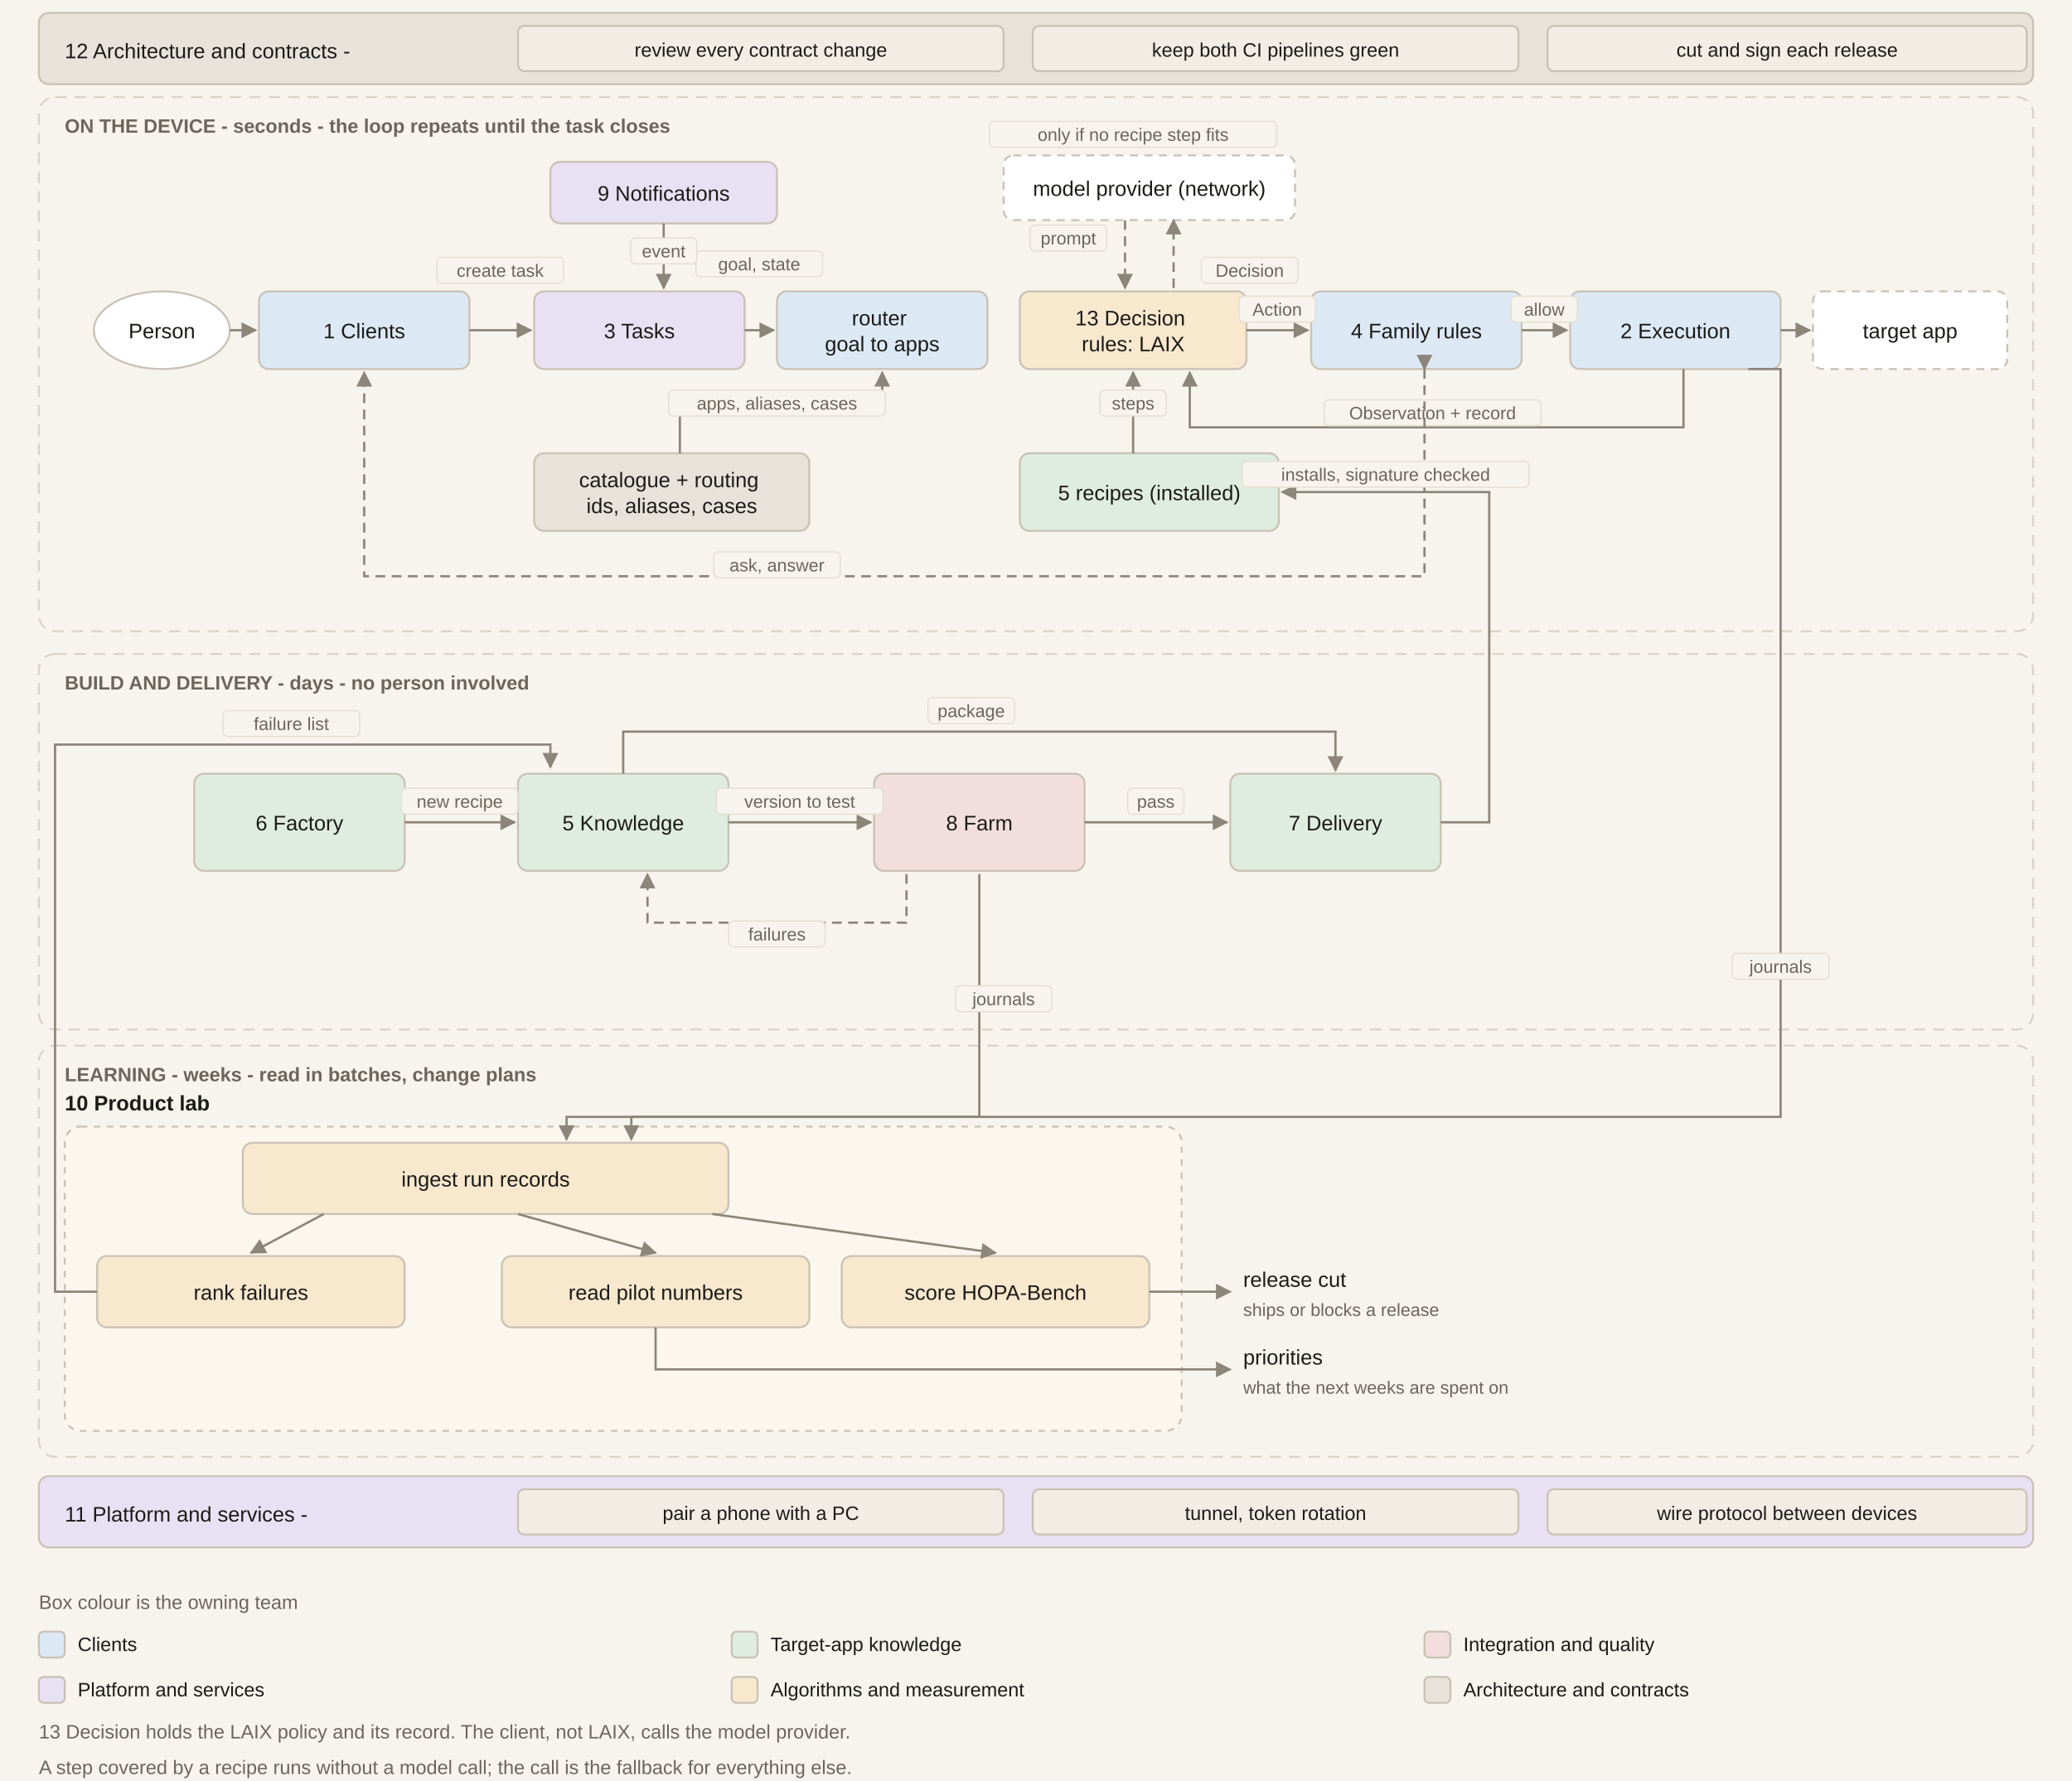
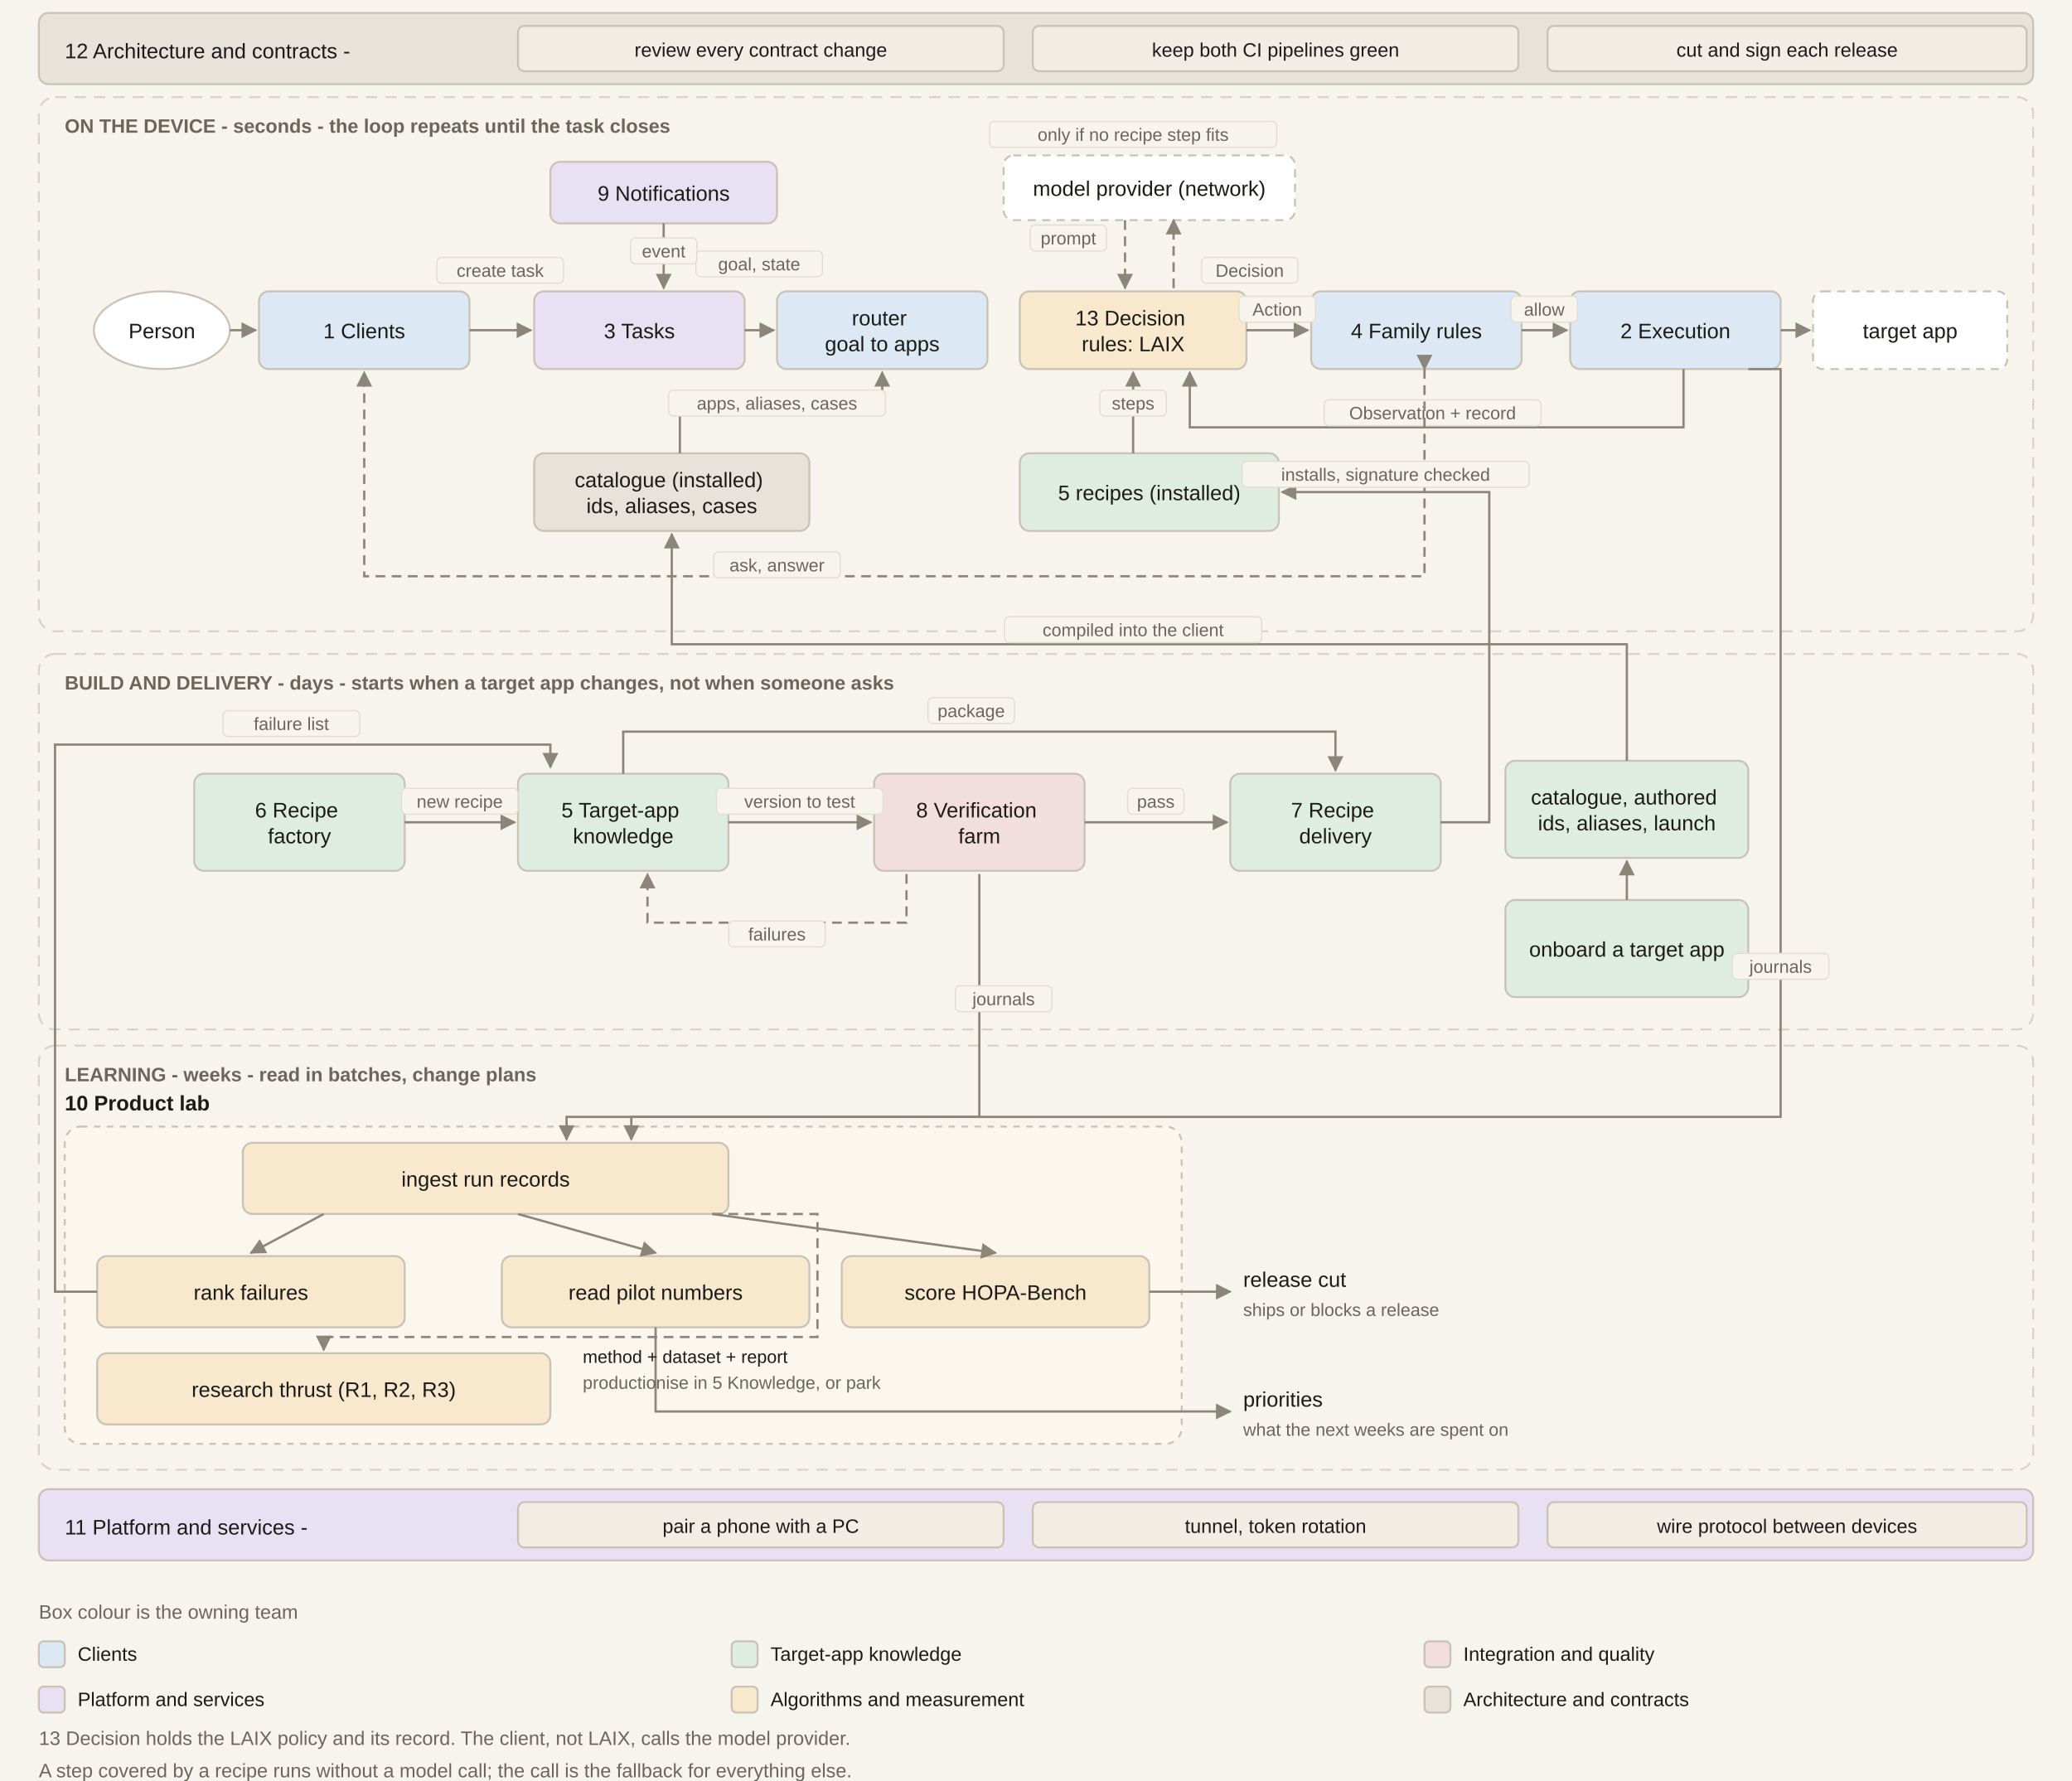
<svg xmlns="http://www.w3.org/2000/svg" width="1280" height="1100" viewBox="0 0 1280 1100" font-family="Segoe UI, Arial, sans-serif">
  <defs>
    <marker id="head" viewBox="0 0 10 10" refX="9" refY="5" markerWidth="7" markerHeight="7" orient="auto-start-reverse">
      <path d="M0,0 L10,5 L0,10 z" fill="#8C8579" />
    </marker>
    <marker id="tail" viewBox="0 0 10 10" refX="1" refY="5" markerWidth="7" markerHeight="7" orient="auto-start-reverse">
      <path d="M10,0 L0,5 L10,10 z" fill="#8C8579" />
    </marker>
  </defs>
  <rect x="0" y="0" width="1280" height="1100" rx="0" fill="#F7F4EE" stroke="none" stroke-width="1.2" />
  <rect x="24" y="8" width="1232" height="44" rx="6" fill="#E7E3DA" stroke="#C9C2B5" stroke-width="1.2" />
  <text x="40" y="36" font-size="13" fill="#1C1B18" font-weight="400" text-anchor="start">
    <tspan x="40" dy="0">12 Architecture and contracts -</tspan>
  </text>
  <rect x="320" y="16" width="300" height="28" rx="4" fill="#F1EDE4" stroke="#C9C2B5" stroke-width="1.2" />
  <text x="470" y="35" font-size="12" fill="#1C1B18" font-weight="400" text-anchor="middle">
    <tspan x="470" dy="0">review every contract change</tspan>
  </text>
  <rect x="638" y="16" width="300" height="28" rx="4" fill="#F1EDE4" stroke="#C9C2B5" stroke-width="1.2" />
  <text x="788" y="35" font-size="12" fill="#1C1B18" font-weight="400" text-anchor="middle">
    <tspan x="788" dy="0">keep both CI pipelines green</tspan>
  </text>
  <rect x="956" y="16" width="296" height="28" rx="4" fill="#F1EDE4" stroke="#C9C2B5" stroke-width="1.2" />
  <text x="1104" y="35" font-size="12" fill="#1C1B18" font-weight="400" text-anchor="middle">
    <tspan x="1104" dy="0">cut and sign each release</tspan>
  </text>
  <rect x="24" y="60" width="1232" height="330" rx="10" fill="none" stroke="#D9D3C7" stroke-width="1.2" stroke-dasharray="7 5" />
  <text x="40" y="82" font-size="12" fill="#6B665C" font-weight="600" text-anchor="start">
    <tspan x="40" dy="0">ON THE DEVICE - seconds - the loop repeats until the task closes</tspan>
  </text>
  <ellipse cx="100" cy="204" rx="42" ry="24" fill="#FFFFFF" stroke="#C9C2B5" stroke-width="1.2" />
  <text x="100" y="209" font-size="13" fill="#1C1B18" font-weight="400" text-anchor="middle">
    <tspan x="100" dy="0">Person</tspan>
  </text>
  <rect x="160" y="180" width="130" height="48" rx="6" fill="#DCE9F5" stroke="#C9C2B5" stroke-width="1.2" />
  <text x="225" y="209" font-size="13" fill="#1C1B18" font-weight="400" text-anchor="middle">
    <tspan x="225" dy="0">1 Clients</tspan>
  </text>
  <rect x="330" y="180" width="130" height="48" rx="6" fill="#E8E1F4" stroke="#C9C2B5" stroke-width="1.2" />
  <text x="395" y="209" font-size="13" fill="#1C1B18" font-weight="400" text-anchor="middle">
    <tspan x="395" dy="0">3 Tasks</tspan>
  </text>
  <rect x="480" y="180" width="130" height="48" rx="6" fill="#DCE9F5" stroke="#C9C2B5" stroke-width="1.2" />
  <text x="545" y="201" font-size="13" fill="#1C1B18" font-weight="400" text-anchor="middle">
    <tspan x="545" dy="0">router</tspan>
    <tspan x="545" dy="16">goal to apps</tspan>
  </text>
  <rect x="630" y="180" width="140" height="48" rx="6" fill="#F7E8CE" stroke="#C9C2B5" stroke-width="1.2" />
  <text x="700" y="201" font-size="13" fill="#1C1B18" font-weight="400" text-anchor="middle">
    <tspan x="700" dy="0">13 Decision</tspan>
    <tspan x="700" dy="16">rules: LAIX</tspan>
  </text>
  <rect x="810" y="180" width="130" height="48" rx="6" fill="#DCE9F5" stroke="#C9C2B5" stroke-width="1.2" />
  <text x="875" y="209" font-size="13" fill="#1C1B18" font-weight="400" text-anchor="middle">
    <tspan x="875" dy="0">4 Family rules</tspan>
  </text>
  <rect x="970" y="180" width="130" height="48" rx="6" fill="#DCE9F5" stroke="#C9C2B5" stroke-width="1.2" />
  <text x="1035" y="209" font-size="13" fill="#1C1B18" font-weight="400" text-anchor="middle">
    <tspan x="1035" dy="0">2 Execution</tspan>
  </text>
  <rect x="1120" y="180" width="120" height="48" rx="6" fill="#FFFFFF" stroke="#C9C2B5" stroke-width="1.2" stroke-dasharray="5 4" />
  <text x="1180" y="209" font-size="13" fill="#1C1B18" font-weight="400" text-anchor="middle">
    <tspan x="1180" dy="0">target app</tspan>
  </text>
  <rect x="340" y="100" width="140" height="38" rx="6" fill="#E8E1F4" stroke="#C9C2B5" stroke-width="1.2" />
  <text x="410" y="124" font-size="13" fill="#1C1B18" font-weight="400" text-anchor="middle">
    <tspan x="410" dy="0">9 Notifications</tspan>
  </text>
  <rect x="620" y="96" width="180" height="40" rx="6" fill="#FFFFFF" stroke="#C9C2B5" stroke-width="1.2" stroke-dasharray="5 4" />
  <text x="710" y="121" font-size="13" fill="#1C1B18" font-weight="400" text-anchor="middle">
    <tspan x="710" dy="0">model provider (network)</tspan>
  </text>
  <rect x="330" y="280" width="170" height="48" rx="6" fill="#E7E3DA" stroke="#C9C2B5" stroke-width="1.2" />
  <text x="415" y="301" font-size="13" fill="#1C1B18" font-weight="400" text-anchor="middle">
-     <tspan x="415" dy="0">catalogue + routing</tspan>
+     <tspan x="415" dy="0">catalogue (installed)</tspan>
    <tspan x="415" dy="16">ids, aliases, cases</tspan>
  </text>
  <rect x="630" y="280" width="160" height="48" rx="6" fill="#DFEDE1" stroke="#C9C2B5" stroke-width="1.2" />
  <text x="710" y="309" font-size="13" fill="#1C1B18" font-weight="400" text-anchor="middle">
    <tspan x="710" dy="0">5 recipes (installed)</tspan>
  </text>
  <path d="M142,204 L158,204" fill="none" stroke="#8C8579" stroke-width="1.4" marker-end="url(#head)" />
  <path d="M290,204 L328,204" fill="none" stroke="#8C8579" stroke-width="1.4" marker-end="url(#head)" />
  <g>
    <rect x="269.9" y="159" width="78.2" height="16" rx="3" fill="#F7F4EE" stroke="#E4DED2" stroke-width="0.8" />
    <text x="309" y="171" font-size="11" fill="#6B665C" font-weight="400" text-anchor="middle">
      <tspan x="309" dy="0">create task</tspan>
    </text>
  </g>
  <path d="M460,204 L478,204" fill="none" stroke="#8C8579" stroke-width="1.4" marker-end="url(#head)" />
  <g>
    <rect x="429.9" y="155" width="78.2" height="16" rx="3" fill="#F7F4EE" stroke="#E4DED2" stroke-width="0.8" />
    <text x="469" y="167" font-size="11" fill="#6B665C" font-weight="400" text-anchor="middle">
      <tspan x="469" dy="0">goal, state</tspan>
    </text>
  </g>
  <path d="M770,204 L808,204" fill="none" stroke="#8C8579" stroke-width="1.4" marker-end="url(#head)" />
  <g>
    <rect x="765.4" y="183" width="47.2" height="16" rx="3" fill="#F7F4EE" stroke="#E4DED2" stroke-width="0.8" />
    <text x="789" y="195" font-size="11" fill="#6B665C" font-weight="400" text-anchor="middle">
      <tspan x="789" dy="0">Action</tspan>
    </text>
  </g>
  <path d="M940,204 L968,204" fill="none" stroke="#8C8579" stroke-width="1.4" marker-end="url(#head)" />
  <g>
    <rect x="933.5" y="183" width="41.0" height="16" rx="3" fill="#F7F4EE" stroke="#E4DED2" stroke-width="0.8" />
    <text x="954" y="195" font-size="11" fill="#6B665C" font-weight="400" text-anchor="middle">
      <tspan x="954" dy="0">allow</tspan>
    </text>
  </g>
  <path d="M1100,204 L1118,204" fill="none" stroke="#8C8579" stroke-width="1.4" marker-end="url(#head)" />
  <path d="M410,138 L410,178" fill="none" stroke="#8C8579" stroke-width="1.4" marker-end="url(#head)" />
  <g>
    <rect x="389.5" y="147" width="41.0" height="16" rx="3" fill="#F7F4EE" stroke="#E4DED2" stroke-width="0.8" />
    <text x="410" y="159" font-size="11" fill="#6B665C" font-weight="400" text-anchor="middle">
      <tspan x="410" dy="0">event</tspan>
    </text>
  </g>
  <path d="M695,136 L695,178" fill="none" stroke="#8C8579" stroke-width="1.4" stroke-dasharray="6 4" marker-end="url(#head)" />
  <path d="M725,178 L725,136" fill="none" stroke="#8C8579" stroke-width="1.4" stroke-dasharray="6 4" marker-end="url(#head)" />
  <g>
    <rect x="636.4" y="139" width="47.2" height="16" rx="3" fill="#F7F4EE" stroke="#E4DED2" stroke-width="0.8" />
    <text x="660" y="151" font-size="11" fill="#6B665C" font-weight="400" text-anchor="middle">
      <tspan x="660" dy="0">prompt</tspan>
    </text>
  </g>
  <g>
    <rect x="742.2" y="159" width="59.6" height="16" rx="3" fill="#F7F4EE" stroke="#E4DED2" stroke-width="0.8" />
    <text x="772" y="171" font-size="11" fill="#6B665C" font-weight="400" text-anchor="middle">
      <tspan x="772" dy="0">Decision</tspan>
    </text>
  </g>
  <g>
    <rect x="611.3" y="75" width="177.4" height="16" rx="3" fill="#F7F4EE" stroke="#E4DED2" stroke-width="0.8" />
    <text x="700" y="87" font-size="11" fill="#6B665C" font-weight="400" text-anchor="middle">
      <tspan x="700" dy="0">only if no recipe step fits</tspan>
    </text>
  </g>
  <path d="M420,280 L420,246 L545,246 L545,230" fill="none" stroke="#8C8579" stroke-width="1.4" marker-end="url(#head)" />
  <g>
    <rect x="413.0" y="241" width="134.0" height="16" rx="3" fill="#F7F4EE" stroke="#E4DED2" stroke-width="0.8" />
    <text x="480" y="253" font-size="11" fill="#6B665C" font-weight="400" text-anchor="middle">
      <tspan x="480" dy="0">apps, aliases, cases</tspan>
    </text>
  </g>
  <path d="M700,280 L700,230" fill="none" stroke="#8C8579" stroke-width="1.4" marker-end="url(#head)" />
  <g>
    <rect x="679.5" y="241" width="41.0" height="16" rx="3" fill="#F7F4EE" stroke="#E4DED2" stroke-width="0.8" />
    <text x="700" y="253" font-size="11" fill="#6B665C" font-weight="400" text-anchor="middle">
      <tspan x="700" dy="0">steps</tspan>
    </text>
  </g>
  <path d="M1040,228 L1040,264 L735,264 L735,230" fill="none" stroke="#8C8579" stroke-width="1.4" marker-end="url(#head)" />
  <g>
    <rect x="818.0" y="247" width="134.0" height="16" rx="3" fill="#F7F4EE" stroke="#E4DED2" stroke-width="0.8" />
    <text x="885" y="259" font-size="11" fill="#6B665C" font-weight="400" text-anchor="middle">
      <tspan x="885" dy="0">Observation + record</tspan>
    </text>
  </g>
  <path d="M880,228 L880,356 L225,356 L225,230" fill="none" stroke="#8C8579" stroke-width="1.4" stroke-dasharray="6 4" marker-end="url(#head)" marker-start="url(#tail)" />
  <g>
    <rect x="440.9" y="341" width="78.2" height="16" rx="3" fill="#F7F4EE" stroke="#E4DED2" stroke-width="0.8" />
    <text x="480" y="353" font-size="11" fill="#6B665C" font-weight="400" text-anchor="middle">
      <tspan x="480" dy="0">ask, answer</tspan>
    </text>
  </g>
  <rect x="24" y="404" width="1232" height="232" rx="10" fill="none" stroke="#D9D3C7" stroke-width="1.2" stroke-dasharray="7 5" />
  <text x="40" y="426" font-size="12" fill="#6B665C" font-weight="600" text-anchor="start">
-     <tspan x="40" dy="0">BUILD AND DELIVERY - days - no person involved</tspan>
+     <tspan x="40" dy="0">BUILD AND DELIVERY - days - starts when a target app changes, not when someone asks</tspan>
  </text>
  <rect x="120" y="478" width="130" height="60" rx="6" fill="#DFEDE1" stroke="#C9C2B5" stroke-width="1.2" />
-   <text x="185" y="513" font-size="13" fill="#1C1B18" font-weight="400" text-anchor="middle">
-     <tspan x="185" dy="0">6 Factory</tspan>
+   <text x="185" y="505" font-size="13" fill="#1C1B18" font-weight="400" text-anchor="middle">
+     <tspan x="185" dy="0">6 Recipe</tspan>
+     <tspan x="185" dy="16">factory</tspan>
  </text>
  <rect x="320" y="478" width="130" height="60" rx="6" fill="#DFEDE1" stroke="#C9C2B5" stroke-width="1.2" />
-   <text x="385" y="513" font-size="13" fill="#1C1B18" font-weight="400" text-anchor="middle">
-     <tspan x="385" dy="0">5 Knowledge</tspan>
+   <text x="385" y="505" font-size="13" fill="#1C1B18" font-weight="400" text-anchor="middle">
+     <tspan x="385" dy="0">5 Target-app</tspan>
+     <tspan x="385" dy="16">knowledge</tspan>
  </text>
  <rect x="540" y="478" width="130" height="60" rx="6" fill="#F3DEDE" stroke="#C9C2B5" stroke-width="1.2" />
-   <text x="605" y="513" font-size="13" fill="#1C1B18" font-weight="400" text-anchor="middle">
-     <tspan x="605" dy="0">8 Farm</tspan>
+   <text x="605" y="505" font-size="13" fill="#1C1B18" font-weight="400" text-anchor="middle">
+     <tspan x="605" dy="0">8 Verification</tspan>
+     <tspan x="605" dy="16">farm</tspan>
  </text>
  <rect x="760" y="478" width="130" height="60" rx="6" fill="#DFEDE1" stroke="#C9C2B5" stroke-width="1.2" />
-   <text x="825" y="513" font-size="13" fill="#1C1B18" font-weight="400" text-anchor="middle">
-     <tspan x="825" dy="0">7 Delivery</tspan>
+   <text x="825" y="505" font-size="13" fill="#1C1B18" font-weight="400" text-anchor="middle">
+     <tspan x="825" dy="0">7 Recipe</tspan>
+     <tspan x="825" dy="16">delivery</tspan>
  </text>
  <path d="M250,508 L318,508" fill="none" stroke="#8C8579" stroke-width="1.4" marker-end="url(#head)" />
  <g>
    <rect x="248.0" y="487" width="72.0" height="16" rx="3" fill="#F7F4EE" stroke="#E4DED2" stroke-width="0.8" />
    <text x="284" y="499" font-size="11" fill="#6B665C" font-weight="400" text-anchor="middle">
      <tspan x="284" dy="0">new recipe</tspan>
    </text>
  </g>
  <path d="M450,508 L538,508" fill="none" stroke="#8C8579" stroke-width="1.4" marker-end="url(#head)" />
  <g>
    <rect x="442.5" y="487" width="103.0" height="16" rx="3" fill="#F7F4EE" stroke="#E4DED2" stroke-width="0.8" />
    <text x="494" y="499" font-size="11" fill="#6B665C" font-weight="400" text-anchor="middle">
      <tspan x="494" dy="0">version to test</tspan>
    </text>
  </g>
  <path d="M560,540 L560,570 L400,570 L400,540" fill="none" stroke="#8C8579" stroke-width="1.4" stroke-dasharray="6 4" marker-end="url(#head)" />
  <g>
    <rect x="450.2" y="569" width="59.6" height="16" rx="3" fill="#F7F4EE" stroke="#E4DED2" stroke-width="0.8" />
    <text x="480" y="581" font-size="11" fill="#6B665C" font-weight="400" text-anchor="middle">
      <tspan x="480" dy="0">failures</tspan>
    </text>
  </g>
  <path d="M670,508 L758,508" fill="none" stroke="#8C8579" stroke-width="1.4" marker-end="url(#head)" />
  <g>
    <rect x="696.6" y="487" width="34.8" height="16" rx="3" fill="#F7F4EE" stroke="#E4DED2" stroke-width="0.8" />
    <text x="714" y="499" font-size="11" fill="#6B665C" font-weight="400" text-anchor="middle">
      <tspan x="714" dy="0">pass</tspan>
    </text>
  </g>
  <path d="M385,478 L385,452 L825,452 L825,476" fill="none" stroke="#8C8579" stroke-width="1.4" marker-end="url(#head)" />
  <g>
    <rect x="573.3" y="431" width="53.4" height="16" rx="3" fill="#F7F4EE" stroke="#E4DED2" stroke-width="0.8" />
    <text x="600" y="443" font-size="11" fill="#6B665C" font-weight="400" text-anchor="middle">
      <tspan x="600" dy="0">package</tspan>
    </text>
  </g>
  <path d="M890,508 L920,508 L920,304 L792,304" fill="none" stroke="#8C8579" stroke-width="1.4" marker-end="url(#head)" />
  <g>
    <rect x="767.3" y="285" width="177.4" height="16" rx="3" fill="#F7F4EE" stroke="#E4DED2" stroke-width="0.8" />
    <text x="856" y="297" font-size="11" fill="#6B665C" font-weight="400" text-anchor="middle">
      <tspan x="856" dy="0">installs, signature checked</tspan>
    </text>
  </g>
-   <rect x="24" y="646" width="1232" height="254" rx="10" fill="none" stroke="#D9D3C7" stroke-width="1.2" stroke-dasharray="7 5" />
+   <rect x="930" y="470" width="150" height="60" rx="6" fill="#DFEDE1" stroke="#C9C2B5" stroke-width="1.2" />
+   <text x="1005" y="497" font-size="13" fill="#1C1B18" font-weight="400" text-anchor="middle">
+     <tspan x="1005" dy="0">catalogue, authored</tspan>
+     <tspan x="1005" dy="16">ids, aliases, launch</tspan>
+   </text>
+   <rect x="930" y="556" width="150" height="60" rx="6" fill="#DFEDE1" stroke="#C9C2B5" stroke-width="1.2" />
+   <text x="1005" y="591" font-size="13" fill="#1C1B18" font-weight="400" text-anchor="middle">
+     <tspan x="1005" dy="0">onboard a target app</tspan>
+   </text>
+   <path d="M1005,556 L1005,532" fill="none" stroke="#8C8579" stroke-width="1.4" marker-end="url(#head)" />
+   <path d="M1005,470 L1005,398 L415,398 L415,330" fill="none" stroke="#8C8579" stroke-width="1.4" marker-end="url(#head)" />
+   <g>
+     <rect x="620.6" y="381" width="158.8" height="16" rx="3" fill="#F7F4EE" stroke="#E4DED2" stroke-width="0.8" />
+     <text x="700" y="393" font-size="11" fill="#6B665C" font-weight="400" text-anchor="middle">
+       <tspan x="700" dy="0">compiled into the client</tspan>
+     </text>
+   </g>
+   <rect x="24" y="646" width="1232" height="262" rx="10" fill="none" stroke="#D9D3C7" stroke-width="1.2" stroke-dasharray="7 5" />
  <text x="40" y="668" font-size="12" fill="#6B665C" font-weight="600" text-anchor="start">
    <tspan x="40" dy="0">LEARNING - weeks - read in batches, change plans</tspan>
  </text>
  <text x="40" y="686" font-size="13" fill="#1C1B18" font-weight="600" text-anchor="start">
    <tspan x="40" dy="0">10 Product lab</tspan>
  </text>
-   <rect x="40" y="696" width="690" height="188" rx="10" fill="#FBF7EE" stroke="#C9C2B5" stroke-width="1.2" stroke-dasharray="4 4" />
+   <rect x="40" y="696" width="690" height="196" rx="10" fill="#FBF7EE" stroke="#C9C2B5" stroke-width="1.2" stroke-dasharray="4 4" />
  <rect x="150" y="706" width="300" height="44" rx="6" fill="#F7E8CE" stroke="#C9C2B5" stroke-width="1.2" />
  <text x="300" y="733" font-size="13" fill="#1C1B18" font-weight="400" text-anchor="middle">
    <tspan x="300" dy="0">ingest run records</tspan>
  </text>
  <rect x="60" y="776" width="190" height="44" rx="6" fill="#F7E8CE" stroke="#C9C2B5" stroke-width="1.2" />
  <text x="155" y="803" font-size="13" fill="#1C1B18" font-weight="400" text-anchor="middle">
    <tspan x="155" dy="0">rank failures</tspan>
  </text>
  <rect x="310" y="776" width="190" height="44" rx="6" fill="#F7E8CE" stroke="#C9C2B5" stroke-width="1.2" />
  <text x="405" y="803" font-size="13" fill="#1C1B18" font-weight="400" text-anchor="middle">
    <tspan x="405" dy="0">read pilot numbers</tspan>
  </text>
  <rect x="520" y="776" width="190" height="44" rx="6" fill="#F7E8CE" stroke="#C9C2B5" stroke-width="1.2" />
  <text x="615" y="803" font-size="13" fill="#1C1B18" font-weight="400" text-anchor="middle">
    <tspan x="615" dy="0">score HOPA-Bench</tspan>
  </text>
  <path d="M200,750 L155,774" fill="none" stroke="#8C8579" stroke-width="1.4" marker-end="url(#head)" />
  <path d="M320,750 L405,774" fill="none" stroke="#8C8579" stroke-width="1.4" marker-end="url(#head)" />
  <path d="M440,750 L615,774" fill="none" stroke="#8C8579" stroke-width="1.4" marker-end="url(#head)" />
  <path d="M605,540 L605,690 L390,690 L390,704" fill="none" stroke="#8C8579" stroke-width="1.4" marker-end="url(#head)" />
  <g>
    <rect x="590.2" y="609" width="59.6" height="16" rx="3" fill="#F7F4EE" stroke="#E4DED2" stroke-width="0.8" />
    <text x="620" y="621" font-size="11" fill="#6B665C" font-weight="400" text-anchor="middle">
      <tspan x="620" dy="0">journals</tspan>
    </text>
  </g>
  <path d="M1080,228 L1100,228 L1100,690 L350,690 L350,704" fill="none" stroke="#8C8579" stroke-width="1.4" marker-end="url(#head)" />
  <g>
    <rect x="1070.2" y="589" width="59.6" height="16" rx="3" fill="#F7F4EE" stroke="#E4DED2" stroke-width="0.8" />
    <text x="1100" y="601" font-size="11" fill="#6B665C" font-weight="400" text-anchor="middle">
      <tspan x="1100" dy="0">journals</tspan>
    </text>
  </g>
  <path d="M60,798 L34,798 L34,460 L340,460 L340,474" fill="none" stroke="#8C8579" stroke-width="1.4" marker-end="url(#head)" />
  <g>
    <rect x="137.8" y="439" width="84.4" height="16" rx="3" fill="#F7F4EE" stroke="#E4DED2" stroke-width="0.8" />
    <text x="180" y="451" font-size="11" fill="#6B665C" font-weight="400" text-anchor="middle">
      <tspan x="180" dy="0">failure list</tspan>
    </text>
  </g>
  <path d="M710,798 L760,798" fill="none" stroke="#8C8579" stroke-width="1.4" marker-end="url(#head)" />
  <text x="768" y="795" font-size="13" fill="#1C1B18" font-weight="400" text-anchor="start">
    <tspan x="768" dy="0">release cut</tspan>
  </text>
  <text x="768" y="813" font-size="11" fill="#6B665C" font-weight="400" text-anchor="start">
    <tspan x="768" dy="0">ships or blocks a release</tspan>
  </text>
-   <path d="M405,820 L405,846 L760,846" fill="none" stroke="#8C8579" stroke-width="1.4" marker-end="url(#head)" />
-   <text x="768" y="843" font-size="13" fill="#1C1B18" font-weight="400" text-anchor="start">
+   <path d="M405,820 L405,872 L760,872" fill="none" stroke="#8C8579" stroke-width="1.4" marker-end="url(#head)" />
+   <text x="768" y="869" font-size="13" fill="#1C1B18" font-weight="400" text-anchor="start">
    <tspan x="768" dy="0">priorities</tspan>
  </text>
-   <text x="768" y="861" font-size="11" fill="#6B665C" font-weight="400" text-anchor="start">
+   <text x="768" y="887" font-size="11" fill="#6B665C" font-weight="400" text-anchor="start">
    <tspan x="768" dy="0">what the next weeks are spent on</tspan>
  </text>
-   <rect x="24" y="912" width="1232" height="44" rx="6" fill="#E8E1F4" stroke="#C9C2B5" stroke-width="1.2" />
-   <text x="40" y="940" font-size="13" fill="#1C1B18" font-weight="400" text-anchor="start">
+   <rect x="60" y="836" width="280" height="44" rx="6" fill="#F7E8CE" stroke="#C9C2B5" stroke-width="1.2" />
+   <text x="200" y="863" font-size="13" fill="#1C1B18" font-weight="400" text-anchor="middle">
+     <tspan x="200" dy="0">research thrust (R1, R2, R3)</tspan>
+   </text>
+   <path d="M440,750 L505,750 L505,826 L200,826 L200,834" fill="none" stroke="#8C8579" stroke-width="1.4" stroke-dasharray="6 4" marker-end="url(#head)" />
+   <text x="360" y="842" font-size="11" fill="#1C1B18" font-weight="400" text-anchor="start">
+     <tspan x="360" dy="0">method + dataset + report</tspan>
+   </text>
+   <text x="360" y="858" font-size="11" fill="#6B665C" font-weight="400" text-anchor="start">
+     <tspan x="360" dy="0">productionise in 5 Knowledge, or park</tspan>
+   </text>
+   <rect x="24" y="920" width="1232" height="44" rx="6" fill="#E8E1F4" stroke="#C9C2B5" stroke-width="1.2" />
+   <text x="40" y="948" font-size="13" fill="#1C1B18" font-weight="400" text-anchor="start">
    <tspan x="40" dy="0">11 Platform and services -</tspan>
  </text>
-   <rect x="320" y="920" width="300" height="28" rx="4" fill="#F1EDE4" stroke="#C9C2B5" stroke-width="1.2" />
-   <text x="470" y="939" font-size="12" fill="#1C1B18" font-weight="400" text-anchor="middle">
+   <rect x="320" y="928" width="300" height="28" rx="4" fill="#F1EDE4" stroke="#C9C2B5" stroke-width="1.2" />
+   <text x="470" y="947" font-size="12" fill="#1C1B18" font-weight="400" text-anchor="middle">
    <tspan x="470" dy="0">pair a phone with a PC</tspan>
  </text>
-   <rect x="638" y="920" width="300" height="28" rx="4" fill="#F1EDE4" stroke="#C9C2B5" stroke-width="1.2" />
-   <text x="788" y="939" font-size="12" fill="#1C1B18" font-weight="400" text-anchor="middle">
+   <rect x="638" y="928" width="300" height="28" rx="4" fill="#F1EDE4" stroke="#C9C2B5" stroke-width="1.2" />
+   <text x="788" y="947" font-size="12" fill="#1C1B18" font-weight="400" text-anchor="middle">
    <tspan x="788" dy="0">tunnel, token rotation</tspan>
  </text>
-   <rect x="956" y="920" width="296" height="28" rx="4" fill="#F1EDE4" stroke="#C9C2B5" stroke-width="1.2" />
-   <text x="1104" y="939" font-size="12" fill="#1C1B18" font-weight="400" text-anchor="middle">
+   <rect x="956" y="928" width="296" height="28" rx="4" fill="#F1EDE4" stroke="#C9C2B5" stroke-width="1.2" />
+   <text x="1104" y="947" font-size="12" fill="#1C1B18" font-weight="400" text-anchor="middle">
    <tspan x="1104" dy="0">wire protocol between devices</tspan>
  </text>
-   <text x="24" y="994" font-size="12" fill="#6B665C">Box colour is the owning team</text>
-   <rect x="24" y="1008" width="16" height="16" rx="3" fill="#DCE9F5" stroke="#C9C2B5" stroke-width="1.2" />
-   <text x="48" y="1020" font-size="12" fill="#1C1B18">Clients</text>
-   <rect x="24" y="1036" width="16" height="16" rx="3" fill="#E8E1F4" stroke="#C9C2B5" stroke-width="1.2" />
-   <text x="48" y="1048" font-size="12" fill="#1C1B18">Platform and services</text>
-   <rect x="452" y="1008" width="16" height="16" rx="3" fill="#DFEDE1" stroke="#C9C2B5" stroke-width="1.2" />
-   <text x="476" y="1020" font-size="12" fill="#1C1B18">Target-app knowledge</text>
-   <rect x="452" y="1036" width="16" height="16" rx="3" fill="#F7E8CE" stroke="#C9C2B5" stroke-width="1.2" />
-   <text x="476" y="1048" font-size="12" fill="#1C1B18">Algorithms and measurement</text>
-   <rect x="880" y="1008" width="16" height="16" rx="3" fill="#F3DEDE" stroke="#C9C2B5" stroke-width="1.2" />
-   <text x="904" y="1020" font-size="12" fill="#1C1B18">Integration and quality</text>
-   <rect x="880" y="1036" width="16" height="16" rx="3" fill="#E7E3DA" stroke="#C9C2B5" stroke-width="1.2" />
-   <text x="904" y="1048" font-size="12" fill="#1C1B18">Architecture and contracts</text>
-   <text x="24" y="1074" font-size="12" fill="#6B665C" font-weight="400" text-anchor="start">
+   <text x="24" y="1000" font-size="12" fill="#6B665C">Box colour is the owning team</text>
+   <rect x="24" y="1014" width="16" height="16" rx="3" fill="#DCE9F5" stroke="#C9C2B5" stroke-width="1.2" />
+   <text x="48" y="1026" font-size="12" fill="#1C1B18">Clients</text>
+   <rect x="24" y="1042" width="16" height="16" rx="3" fill="#E8E1F4" stroke="#C9C2B5" stroke-width="1.2" />
+   <text x="48" y="1054" font-size="12" fill="#1C1B18">Platform and services</text>
+   <rect x="452" y="1014" width="16" height="16" rx="3" fill="#DFEDE1" stroke="#C9C2B5" stroke-width="1.2" />
+   <text x="476" y="1026" font-size="12" fill="#1C1B18">Target-app knowledge</text>
+   <rect x="452" y="1042" width="16" height="16" rx="3" fill="#F7E8CE" stroke="#C9C2B5" stroke-width="1.2" />
+   <text x="476" y="1054" font-size="12" fill="#1C1B18">Algorithms and measurement</text>
+   <rect x="880" y="1014" width="16" height="16" rx="3" fill="#F3DEDE" stroke="#C9C2B5" stroke-width="1.2" />
+   <text x="904" y="1026" font-size="12" fill="#1C1B18">Integration and quality</text>
+   <rect x="880" y="1042" width="16" height="16" rx="3" fill="#E7E3DA" stroke="#C9C2B5" stroke-width="1.2" />
+   <text x="904" y="1054" font-size="12" fill="#1C1B18">Architecture and contracts</text>
+   <text x="24" y="1078" font-size="12" fill="#6B665C" font-weight="400" text-anchor="start">
    <tspan x="24" dy="0">13 Decision holds the LAIX policy and its record. The client, not LAIX, calls the model provider.</tspan>
  </text>
-   <text x="24" y="1096" font-size="12" fill="#6B665C" font-weight="400" text-anchor="start">
+   <text x="24" y="1098" font-size="12" fill="#6B665C" font-weight="400" text-anchor="start">
    <tspan x="24" dy="0">A step covered by a recipe runs without a model call; the call is the fallback for everything else.</tspan>
  </text>
</svg>
